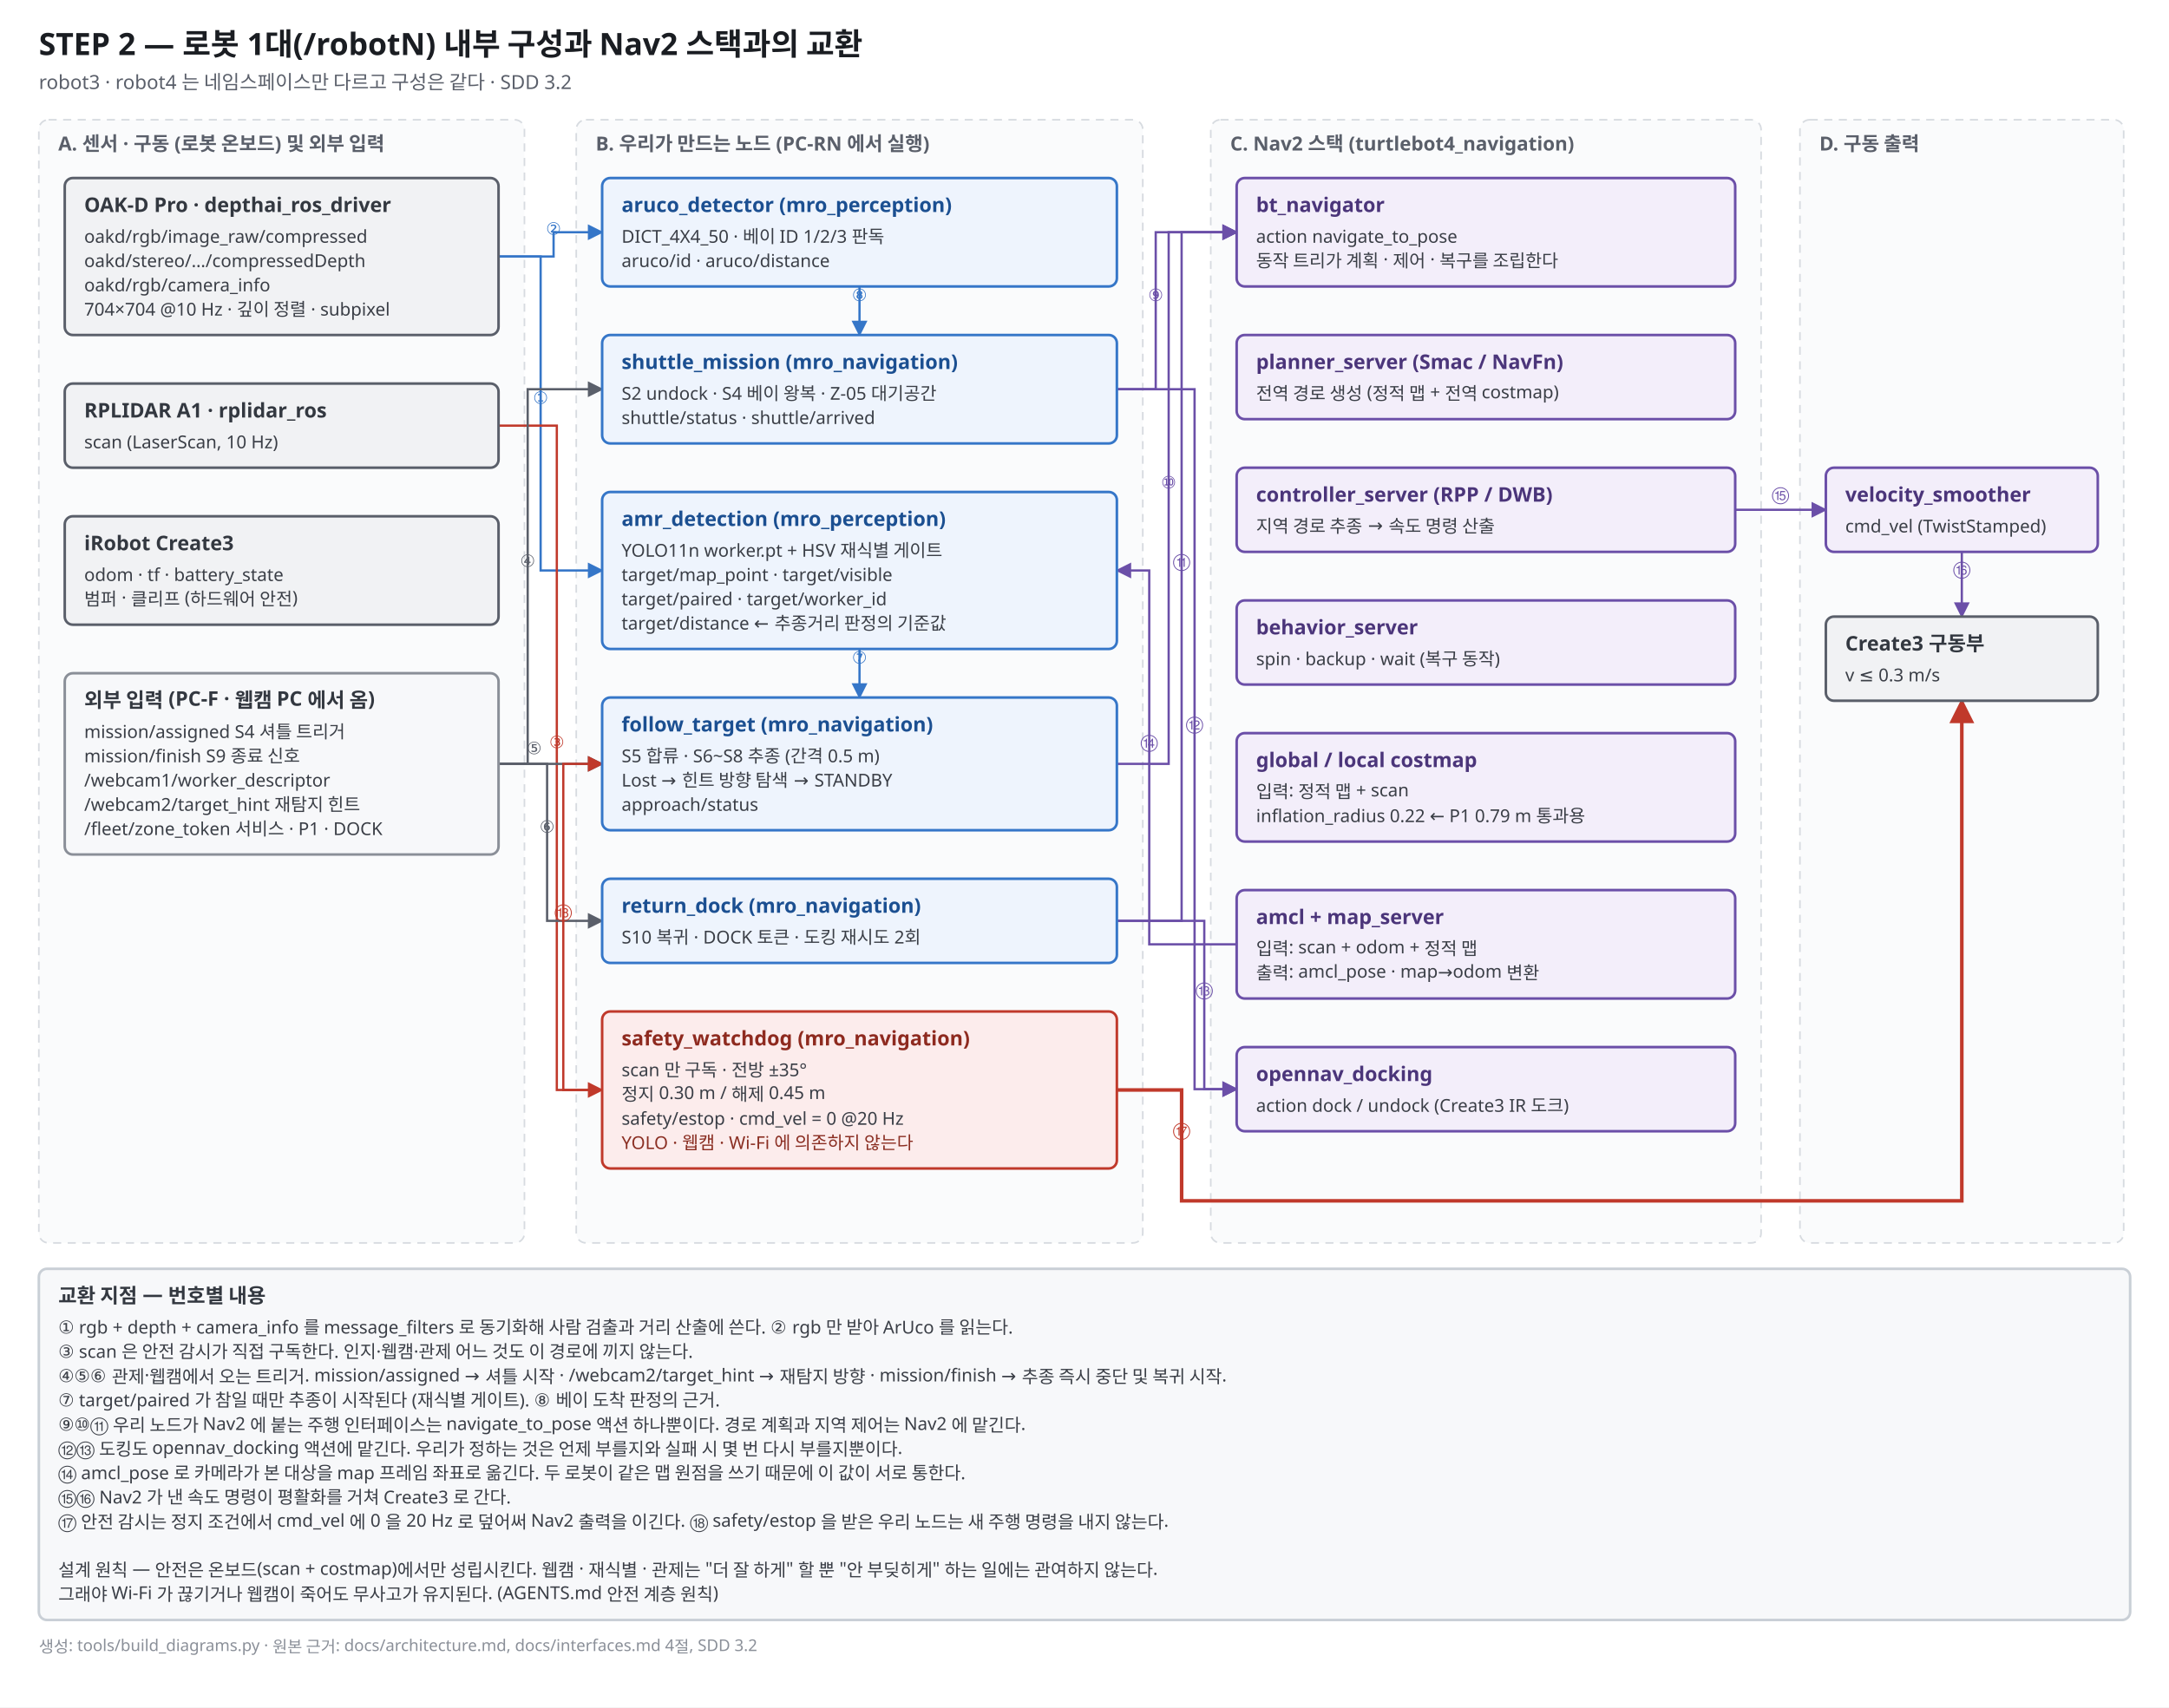
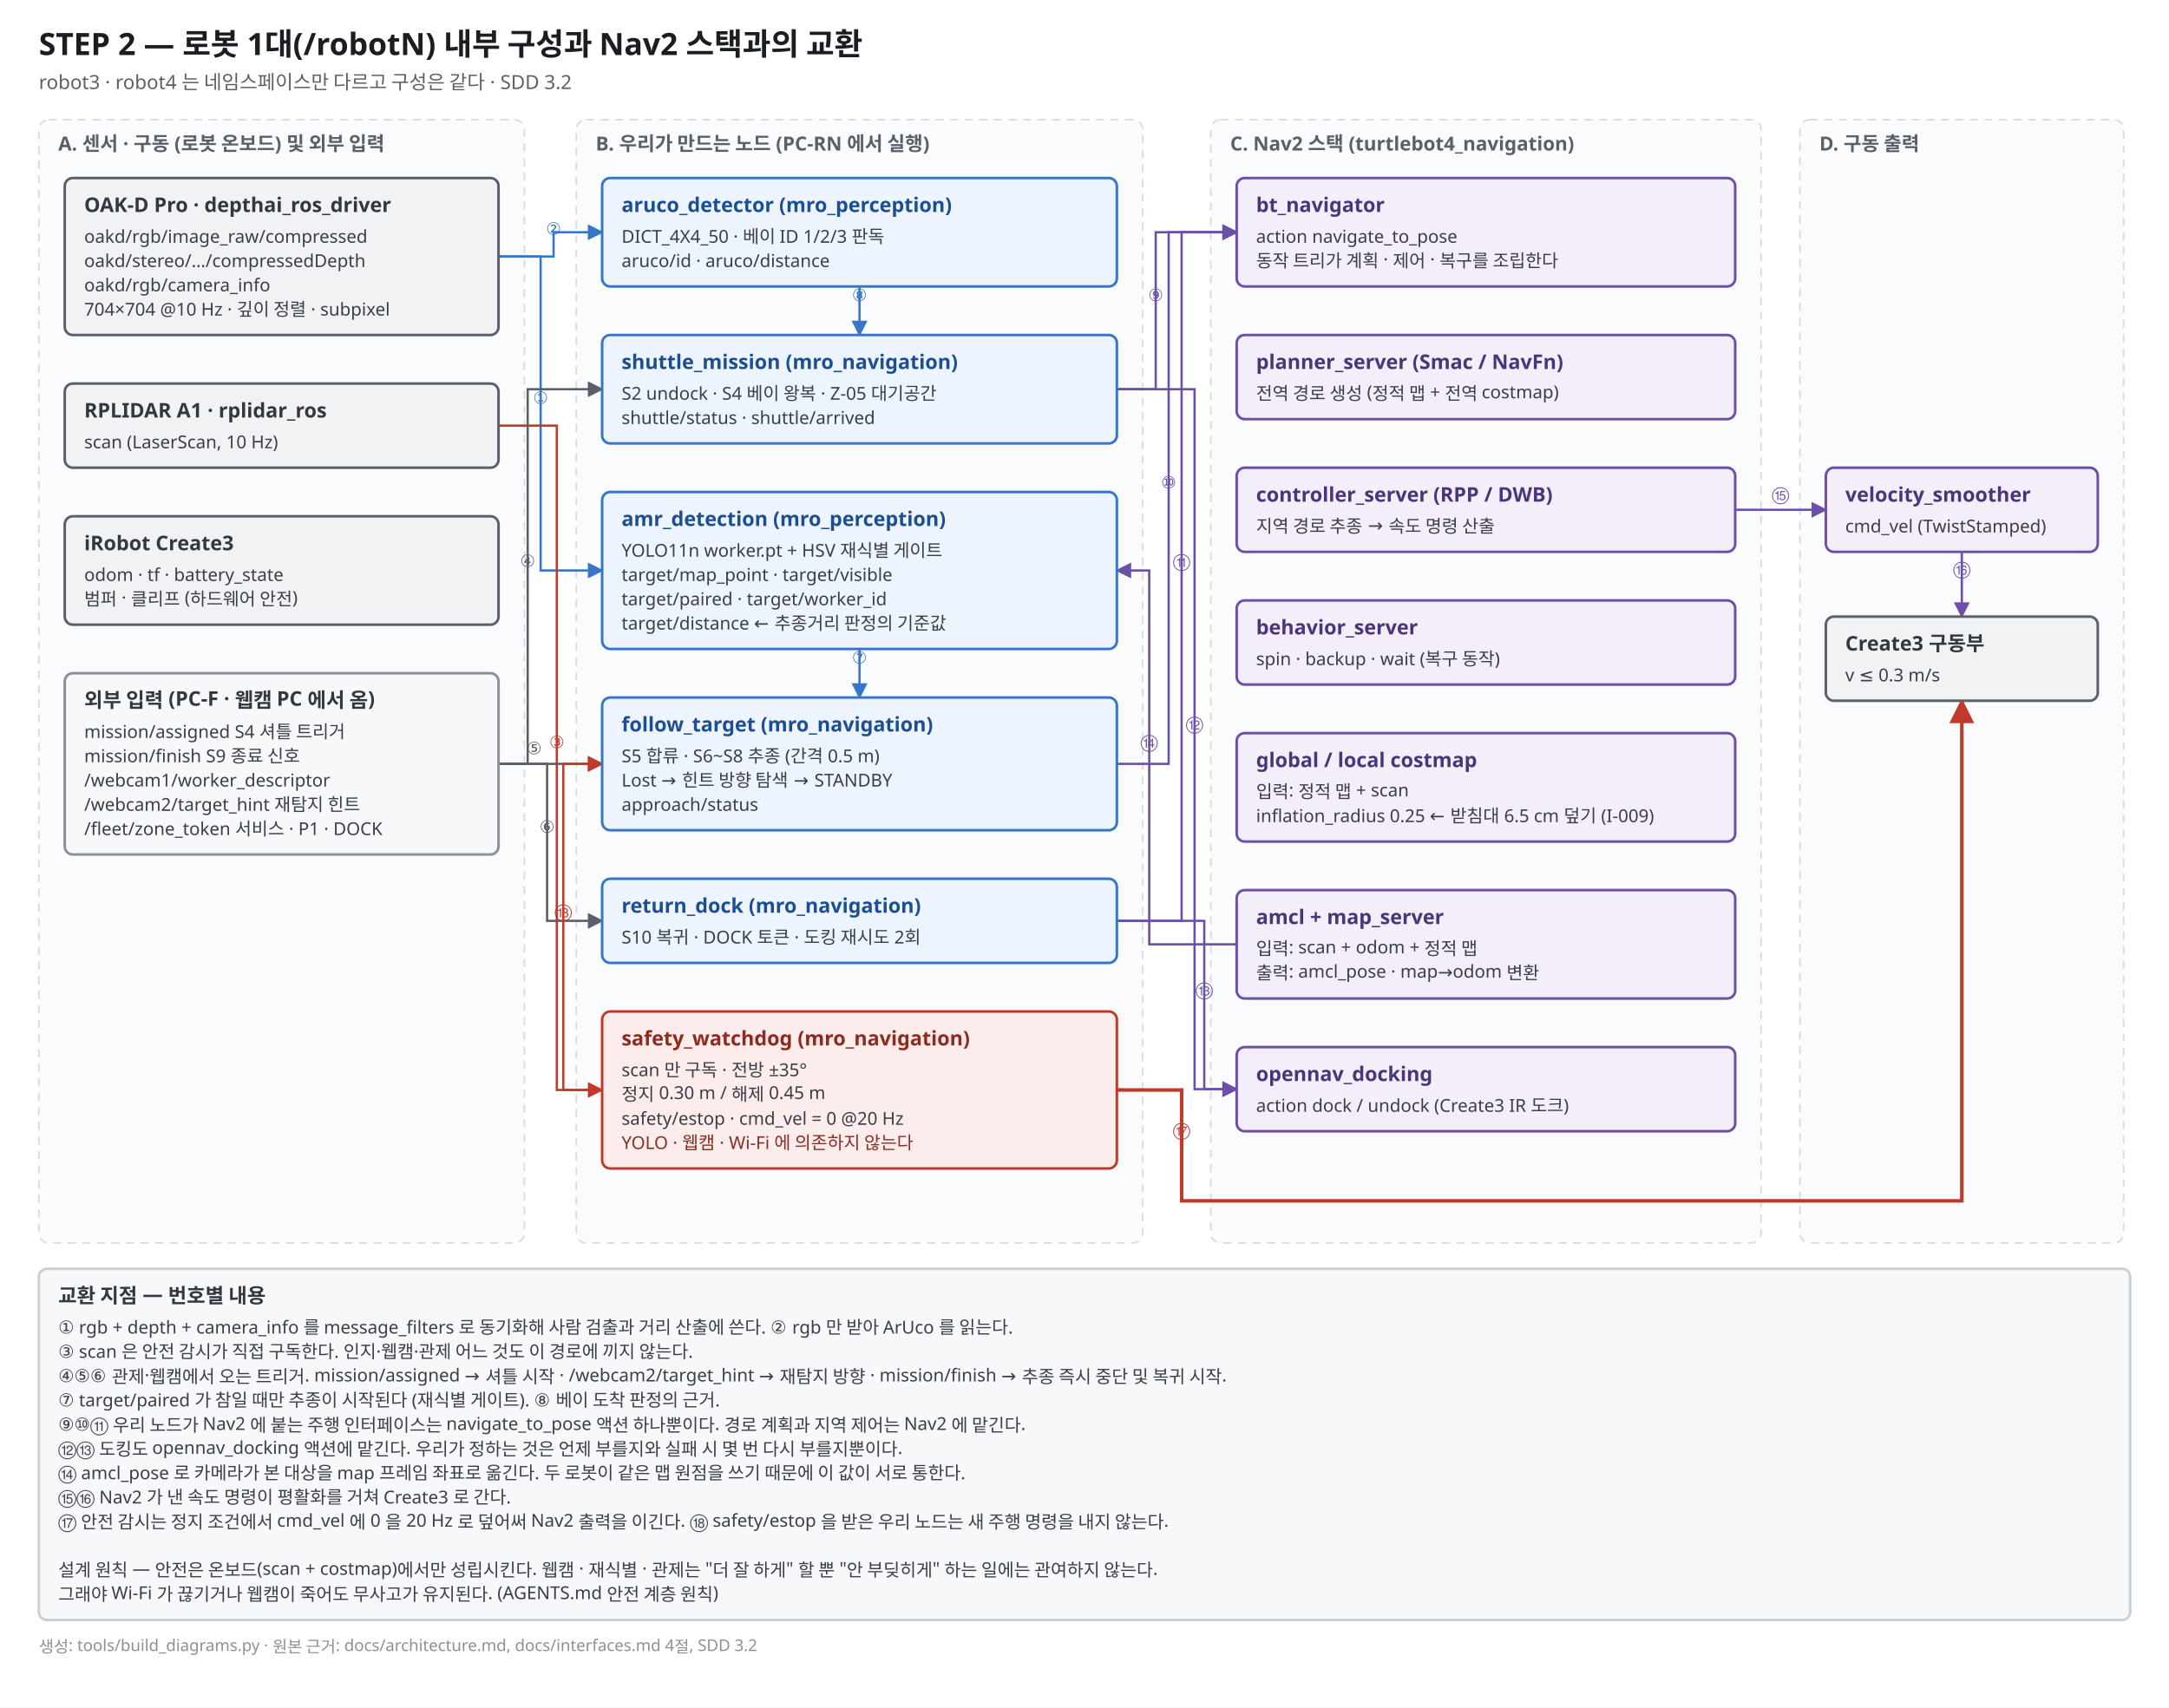
<svg xmlns="http://www.w3.org/2000/svg" width="1340" height="1055" viewBox="0 0 1340 1055" font-family="'Noto Sans KR','Malgun Gothic','Apple SD Gothic Neo','Segoe UI',sans-serif">
  <defs>
    <marker id="ar" viewBox="0 0 10 10" refX="9" refY="5" markerWidth="7" markerHeight="7" orient="auto-start-reverse">
      <path d="M0,0 L10,5 L0,10 z" fill="#5A5F6A" />
    </marker>
    <marker id="arR" viewBox="0 0 10 10" refX="9" refY="5" markerWidth="7" markerHeight="7" orient="auto-start-reverse">
      <path d="M0,0 L10,5 L0,10 z" fill="#C0392B" />
    </marker>
    <marker id="arB" viewBox="0 0 10 10" refX="9" refY="5" markerWidth="7" markerHeight="7" orient="auto-start-reverse">
      <path d="M0,0 L10,5 L0,10 z" fill="#3576C8" />
    </marker>
    <marker id="arP" viewBox="0 0 10 10" refX="9" refY="5" markerWidth="7" markerHeight="7" orient="auto-start-reverse">
      <path d="M0,0 L10,5 L0,10 z" fill="#6B4FA8" />
    </marker>
    <marker id="arO" viewBox="0 0 10 10" refX="9" refY="5" markerWidth="7" markerHeight="7" orient="auto-start-reverse">
      <path d="M0,0 L10,5 L0,10 z" fill="#B06810" />
    </marker>
    <marker id="arG" viewBox="0 0 10 10" refX="9" refY="5" markerWidth="7" markerHeight="7" orient="auto-start-reverse">
      <path d="M0,0 L10,5 L0,10 z" fill="#2E8B57" />
    </marker>
  </defs>
  <rect width="100%" height="100%" fill="#FFFFFF" />
  <text x="24" y="34" font-size="19" font-weight="700" fill="#1A1D22">STEP 2 — 로봇 1대(/robotN) 내부 구성과 Nav2 스택과의 교환</text>
  <text x="24" y="55" font-size="12" fill="#5A5F6A">robot3 · robot4 는 네임스페이스만 다르고 구성은 같다 · SDD 3.2</text>
  <rect x="24" y="74" width="300" height="694" rx="6" fill="#FAFBFC" stroke="#D7DBE0" stroke-width="1" stroke-dasharray="5 4" />
  <text x="36" y="93" font-size="12" font-weight="700" fill="#5A5F6A">A. 센서 · 구동 (로봇 온보드) 및 외부 입력</text>
  <rect x="356" y="74" width="350" height="694" rx="6" fill="#FAFBFC" stroke="#D7DBE0" stroke-width="1" stroke-dasharray="5 4" />
  <text x="368" y="93" font-size="12" font-weight="700" fill="#5A5F6A">B. 우리가 만드는 노드 (PC-RN 에서 실행)</text>
  <rect x="748" y="74" width="340" height="694" rx="6" fill="#FAFBFC" stroke="#D7DBE0" stroke-width="1" stroke-dasharray="5 4" />
  <text x="760" y="93" font-size="12" font-weight="700" fill="#5A5F6A">C. Nav2 스택 (turtlebot4_navigation)</text>
  <rect x="1112" y="74" width="200" height="694" rx="6" fill="#FAFBFC" stroke="#D7DBE0" stroke-width="1" stroke-dasharray="5 4" />
  <text x="1124" y="93" font-size="12" font-weight="700" fill="#5A5F6A">D. 구동 출력</text>
  <path d="M 308 158.5 L 334 158.5 L 334 352.5 L 372 352.5" fill="none" stroke="#3576C8" stroke-width="1.4" marker-end="url(#arB)" />
  <text x="334" y="249.5" font-size="10.5" fill="#3576C8" text-anchor="middle">①</text>
  <path d="M 308 158.5 L 342 158.5 L 342 143.5 L 372 143.5" fill="none" stroke="#3576C8" stroke-width="1.4" marker-end="url(#arB)" />
  <text x="342" y="145" font-size="10.5" fill="#3576C8" text-anchor="middle">②</text>
  <path d="M 308 263 L 344 263 L 344 673.5 L 372 673.5" fill="none" stroke="#C0392B" stroke-width="1.4" marker-end="url(#arR)" />
  <text x="344" y="462.25" font-size="10.5" fill="#C0392B" text-anchor="middle">③</text>
  <path d="M 308 472 L 326 472 L 326 240.5 L 372 240.5" fill="none" stroke="#5A5F6A" stroke-width="1.4" marker-end="url(#ar)" />
  <text x="326" y="350.25" font-size="10.5" fill="#5A5F6A" text-anchor="middle">④</text>
  <path d="M 308 472 L 372 472" fill="none" stroke="#5A5F6A" stroke-width="1.4" marker-end="url(#ar)" />
  <text x="330" y="466" font-size="10.5" fill="#5A5F6A" text-anchor="middle">⑤</text>
  <path d="M 308 472 L 338 472 L 338 569 L 372 569" fill="none" stroke="#5A5F6A" stroke-width="1.4" marker-end="url(#ar)" />
  <text x="338" y="514.5" font-size="10.5" fill="#5A5F6A" text-anchor="middle">⑥</text>
  <path d="M 531 401 L 531 431" fill="none" stroke="#3576C8" stroke-width="1.4" marker-end="url(#arB)" />
  <text x="531" y="410" font-size="10.5" fill="#3576C8" text-anchor="middle">⑦</text>
  <path d="M 531 177 L 531 207" fill="none" stroke="#3576C8" stroke-width="1.4" marker-end="url(#arB)" />
  <text x="531" y="186" font-size="10.5" fill="#3576C8" text-anchor="middle">⑧</text>
  <path d="M 690 240.5 L 714 240.5 L 714 143.5 L 764 143.5" fill="none" stroke="#6B4FA8" stroke-width="1.4" marker-end="url(#arP)" />
  <text x="714" y="186" font-size="10.5" fill="#6B4FA8" text-anchor="middle">⑨</text>
  <path d="M 690 472 L 722 472 L 722 143.5 L 764 143.5" fill="none" stroke="#6B4FA8" stroke-width="1.4" marker-end="url(#arP)" />
  <text x="722" y="301.75" font-size="10.5" fill="#6B4FA8" text-anchor="middle">⑩</text>
  <path d="M 690 569 L 730 569 L 730 143.5 L 764 143.5" fill="none" stroke="#6B4FA8" stroke-width="1.4" marker-end="url(#arP)" />
  <text x="730" y="350.25" font-size="10.5" fill="#6B4FA8" text-anchor="middle">⑪</text>
  <path d="M 690 240.5 L 738 240.5 L 738 673 L 764 673" fill="none" stroke="#6B4FA8" stroke-width="1.4" marker-end="url(#arP)" />
  <text x="738" y="450.75" font-size="10.5" fill="#6B4FA8" text-anchor="middle">⑫</text>
  <path d="M 690 569 L 744 569 L 744 673 L 764 673" fill="none" stroke="#6B4FA8" stroke-width="1.4" marker-end="url(#arP)" />
  <text x="744" y="615" font-size="10.5" fill="#6B4FA8" text-anchor="middle">⑬</text>
  <path d="M 764 583.5 L 710 583.5 L 710 352.5 L 690 352.5" fill="none" stroke="#6B4FA8" stroke-width="1.4" marker-end="url(#arP)" />
  <text x="710" y="462" font-size="10.5" fill="#6B4FA8" text-anchor="middle">⑭</text>
  <path d="M 1072 315 L 1128 315" fill="none" stroke="#6B4FA8" stroke-width="1.4" marker-end="url(#arP)" />
  <text x="1100" y="309" font-size="10.5" fill="#6B4FA8" text-anchor="middle">⑮</text>
  <path d="M 1212 341 L 1212 381" fill="none" stroke="#6B4FA8" stroke-width="1.4" marker-end="url(#arP)" />
  <text x="1212" y="355" font-size="10.5" fill="#6B4FA8" text-anchor="middle">⑯</text>
  <path d="M 690 673.5 L 730 673.5 L 730 742 L 1212 742 L 1212 433" fill="none" stroke="#C0392B" stroke-width="2.2" marker-end="url(#arR)" />
  <text x="730" y="701.75" font-size="10.5" fill="#C0392B" text-anchor="middle">⑰</text>
  <path d="M 372 673.5 L 348 673.5 L 348 472 L 372 472" fill="none" stroke="#C0392B" stroke-width="1.4" marker-end="url(#arR)" />
  <text x="348" y="566.75" font-size="10.5" fill="#C0392B" text-anchor="middle">⑱</text>
  <rect x="40" y="110" width="268" height="97" rx="5" fill="#F1F2F4" stroke="#5A5F6A" stroke-width="1.6" />
  <text x="52" y="131" font-size="12.5" font-weight="700" fill="#333840">OAK-D Pro  ·  depthai_ros_driver</text>
  <text x="52" y="150" font-size="11" fill="#3A3E46">oakd/rgb/image_raw/compressed</text>
  <text x="52" y="165" font-size="11" fill="#3A3E46">oakd/stereo/…/compressedDepth</text>
  <text x="52" y="180" font-size="11" fill="#3A3E46">oakd/rgb/camera_info</text>
  <text x="52" y="195" font-size="11" fill="#3A3E46">704×704 @10 Hz · 깊이 정렬 · subpixel</text>
  <rect x="40" y="237" width="268" height="52" rx="5" fill="#F1F2F4" stroke="#5A5F6A" stroke-width="1.6" />
  <text x="52" y="258" font-size="12.5" font-weight="700" fill="#333840">RPLIDAR A1  ·  rplidar_ros</text>
  <text x="52" y="277" font-size="11" fill="#3A3E46">scan  (LaserScan, 10 Hz)</text>
  <rect x="40" y="319" width="268" height="67" rx="5" fill="#F1F2F4" stroke="#5A5F6A" stroke-width="1.6" />
  <text x="52" y="340" font-size="12.5" font-weight="700" fill="#333840">iRobot Create3</text>
  <text x="52" y="359" font-size="11" fill="#3A3E46">odom · tf · battery_state</text>
  <text x="52" y="374" font-size="11" fill="#3A3E46">범퍼 · 클리프 (하드웨어 안전)</text>
  <rect x="40" y="416" width="268" height="112" rx="5" fill="#F7F8FA" stroke="#8A8F98" stroke-width="1.6" />
  <text x="52" y="437" font-size="12.5" font-weight="700" fill="#333840">외부 입력 (PC-F · 웹캠 PC 에서 옴)</text>
  <text x="52" y="456" font-size="11" fill="#3A3E46">mission/assigned      S4 셔틀 트리거</text>
  <text x="52" y="471" font-size="11" fill="#3A3E46">mission/finish          S9 종료 신호</text>
  <text x="52" y="486" font-size="11" fill="#3A3E46">/webcam1/worker_descriptor</text>
  <text x="52" y="501" font-size="11" fill="#3A3E46">/webcam2/target_hint   재탐지 힌트</text>
  <text x="52" y="516" font-size="11" fill="#3A3E46">/fleet/zone_token   서비스 · P1 · DOCK</text>
  <rect x="372" y="110" width="318" height="67" rx="5" fill="#EEF4FD" stroke="#3576C8" stroke-width="1.6" />
  <text x="384" y="131" font-size="12.5" font-weight="700" fill="#1B4F91">aruco_detector   (mro_perception)</text>
  <text x="384" y="150" font-size="11" fill="#3A3E46">DICT_4X4_50 · 베이 ID 1/2/3 판독</text>
  <text x="384" y="165" font-size="11" fill="#3A3E46">aruco/id · aruco/distance</text>
  <rect x="372" y="207" width="318" height="67" rx="5" fill="#EEF4FD" stroke="#3576C8" stroke-width="1.6" />
  <text x="384" y="228" font-size="12.5" font-weight="700" fill="#1B4F91">shuttle_mission   (mro_navigation)</text>
  <text x="384" y="247" font-size="11" fill="#3A3E46">S2 undock · S4 베이 왕복 · Z-05 대기공간</text>
  <text x="384" y="262" font-size="11" fill="#3A3E46">shuttle/status · shuttle/arrived</text>
  <rect x="372" y="304" width="318" height="97" rx="5" fill="#EEF4FD" stroke="#3576C8" stroke-width="1.6" />
  <text x="384" y="325" font-size="12.5" font-weight="700" fill="#1B4F91">amr_detection   (mro_perception)</text>
  <text x="384" y="344" font-size="11" fill="#3A3E46">YOLO11n worker.pt + HSV 재식별 게이트</text>
  <text x="384" y="359" font-size="11" fill="#3A3E46">target/map_point · target/visible</text>
  <text x="384" y="374" font-size="11" fill="#3A3E46">target/paired · target/worker_id</text>
  <text x="384" y="389" font-size="11" fill="#3A3E46">target/distance  ← 추종거리 판정의 기준값</text>
  <rect x="372" y="431" width="318" height="82" rx="5" fill="#EEF4FD" stroke="#3576C8" stroke-width="1.6" />
  <text x="384" y="452" font-size="12.5" font-weight="700" fill="#1B4F91">follow_target   (mro_navigation)</text>
  <text x="384" y="471" font-size="11" fill="#3A3E46">S5 합류 · S6~S8 추종 (간격 0.5 m)</text>
  <text x="384" y="486" font-size="11" fill="#3A3E46">Lost → 힌트 방향 탐색 → STANDBY</text>
  <text x="384" y="501" font-size="11" fill="#3A3E46">approach/status</text>
  <rect x="372" y="543" width="318" height="52" rx="5" fill="#EEF4FD" stroke="#3576C8" stroke-width="1.6" />
  <text x="384" y="564" font-size="12.5" font-weight="700" fill="#1B4F91">return_dock   (mro_navigation)</text>
  <text x="384" y="583" font-size="11" fill="#3A3E46">S10 복귀 · DOCK 토큰 · 도킹 재시도 2회</text>
  <rect x="372" y="625" width="318" height="97" rx="5" fill="#FCECEC" stroke="#C0392B" stroke-width="1.6" />
  <text x="384" y="646" font-size="12.5" font-weight="700" fill="#8E2A1F">safety_watchdog   (mro_navigation)</text>
  <text x="384" y="665" font-size="11" fill="#3A3E46">scan 만 구독 · 전방 ±35°</text>
  <text x="384" y="680" font-size="11" fill="#3A3E46">정지 0.30 m / 해제 0.45 m</text>
  <text x="384" y="695" font-size="11" fill="#3A3E46">safety/estop · cmd_vel = 0 @20 Hz</text>
  <text x="384" y="710" font-size="11" fill="#8A2E22">YOLO · 웹캠 · Wi-Fi 에 의존하지 않는다</text>
  <rect x="764" y="110" width="308" height="67" rx="5" fill="#F3EEFA" stroke="#6B4FA8" stroke-width="1.6" />
  <text x="776" y="131" font-size="12.5" font-weight="700" fill="#4B357A">bt_navigator</text>
  <text x="776" y="150" font-size="11" fill="#3A3E46">action  navigate_to_pose</text>
  <text x="776" y="165" font-size="11" fill="#3A3E46">동작 트리가 계획 · 제어 · 복구를 조립한다</text>
  <rect x="764" y="207" width="308" height="52" rx="5" fill="#F3EEFA" stroke="#6B4FA8" stroke-width="1.6" />
  <text x="776" y="228" font-size="12.5" font-weight="700" fill="#4B357A">planner_server  (Smac / NavFn)</text>
  <text x="776" y="247" font-size="11" fill="#3A3E46">전역 경로 생성 (정적 맵 + 전역 costmap)</text>
  <rect x="764" y="289" width="308" height="52" rx="5" fill="#F3EEFA" stroke="#6B4FA8" stroke-width="1.6" />
  <text x="776" y="310" font-size="12.5" font-weight="700" fill="#4B357A">controller_server  (RPP / DWB)</text>
  <text x="776" y="329" font-size="11" fill="#3A3E46">지역 경로 추종 → 속도 명령 산출</text>
  <rect x="764" y="371" width="308" height="52" rx="5" fill="#F3EEFA" stroke="#6B4FA8" stroke-width="1.6" />
  <text x="776" y="392" font-size="12.5" font-weight="700" fill="#4B357A">behavior_server</text>
  <text x="776" y="411" font-size="11" fill="#3A3E46">spin · backup · wait  (복구 동작)</text>
  <rect x="764" y="453" width="308" height="67" rx="5" fill="#F3EEFA" stroke="#6B4FA8" stroke-width="1.6" />
  <text x="776" y="474" font-size="12.5" font-weight="700" fill="#4B357A">global / local costmap</text>
  <text x="776" y="493" font-size="11" fill="#3A3E46">입력: 정적 맵 + scan</text>
-   <text x="776" y="508" font-size="11" fill="#3A3E46">inflation_radius 0.22  ← P1 0.79 m 통과용</text>
+   <text x="776" y="508" font-size="11" fill="#3A3E46">inflation_radius 0.25  ← 받침대 6.5 cm 덮기 (I-009)</text>
  <rect x="764" y="550" width="308" height="67" rx="5" fill="#F3EEFA" stroke="#6B4FA8" stroke-width="1.6" />
  <text x="776" y="571" font-size="12.5" font-weight="700" fill="#4B357A">amcl  +  map_server</text>
  <text x="776" y="590" font-size="11" fill="#3A3E46">입력: scan + odom + 정적 맵</text>
  <text x="776" y="605" font-size="11" fill="#3A3E46">출력: amcl_pose · map→odom 변환</text>
  <rect x="764" y="647" width="308" height="52" rx="5" fill="#F3EEFA" stroke="#6B4FA8" stroke-width="1.6" />
  <text x="776" y="668" font-size="12.5" font-weight="700" fill="#4B357A">opennav_docking</text>
  <text x="776" y="687" font-size="11" fill="#3A3E46">action  dock / undock  (Create3 IR 도크)</text>
  <rect x="1128" y="289" width="168" height="52" rx="5" fill="#F3EEFA" stroke="#6B4FA8" stroke-width="1.6" />
  <text x="1140" y="310" font-size="12.5" font-weight="700" fill="#4B357A">velocity_smoother</text>
  <text x="1140" y="329" font-size="11" fill="#3A3E46">cmd_vel (TwistStamped)</text>
  <rect x="1128" y="381" width="168" height="52" rx="5" fill="#F1F2F4" stroke="#5A5F6A" stroke-width="1.6" />
  <text x="1140" y="402" font-size="12.5" font-weight="700" fill="#333840">Create3 구동부</text>
  <text x="1140" y="421" font-size="11" fill="#3A3E46">v ≤ 0.3 m/s</text>
  <rect x="24" y="784" width="1292" height="217" rx="5" fill="#F7F8FA" stroke="#C9CFD6" stroke-width="1.6" />
  <text x="36" y="805" font-size="12.5" font-weight="700" fill="#333840">교환 지점 — 번호별 내용</text>
  <text x="36" y="824" font-size="11" fill="#3A3E46">①  rgb + depth + camera_info 를 message_filters 로 동기화해 사람 검출과 거리 산출에 쓴다.      ②  rgb 만 받아 ArUco 를 읽는다.</text>
  <text x="36" y="839" font-size="11" fill="#3A3E46">③  scan 은 안전 감시가 직접 구독한다. 인지·웹캠·관제 어느 것도 이 경로에 끼지 않는다.</text>
  <text x="36" y="854" font-size="11" fill="#3A3E46">④⑤⑥  관제·웹캠에서 오는 트리거. mission/assigned → 셔틀 시작 · /webcam2/target_hint → 재탐지 방향 · mission/finish → 추종 즉시 중단 및 복귀 시작.</text>
  <text x="36" y="869" font-size="11" fill="#3A3E46">⑦  target/paired 가 참일 때만 추종이 시작된다 (재식별 게이트).      ⑧  베이 도착 판정의 근거.</text>
  <text x="36" y="884" font-size="11" fill="#3A3E46">⑨⑩⑪  우리 노드가 Nav2 에 붙는 주행 인터페이스는 navigate_to_pose 액션 하나뿐이다. 경로 계획과 지역 제어는 Nav2 에 맡긴다.</text>
  <text x="36" y="899" font-size="11" fill="#3A3E46">⑫⑬  도킹도 opennav_docking 액션에 맡긴다. 우리가 정하는 것은 언제 부를지와 실패 시 몇 번 다시 부를지뿐이다.</text>
  <text x="36" y="914" font-size="11" fill="#3A3E46">⑭  amcl_pose 로 카메라가 본 대상을 map 프레임 좌표로 옮긴다. 두 로봇이 같은 맵 원점을 쓰기 때문에 이 값이 서로 통한다.</text>
  <text x="36" y="929" font-size="11" fill="#3A3E46">⑮⑯  Nav2 가 낸 속도 명령이 평활화를 거쳐 Create3 로 간다.</text>
  <text x="36" y="944" font-size="11" fill="#3A3E46">⑰  안전 감시는 정지 조건에서 cmd_vel 에 0 을 20 Hz 로 덮어써 Nav2 출력을 이긴다.      ⑱  safety/estop 을 받은 우리 노드는 새 주행 명령을 내지 않는다.</text>
  <text x="36" y="959" font-size="11" fill="#3A3E46" />
  <text x="36" y="974" font-size="11" fill="#3A3E46">설계 원칙 — 안전은 온보드(scan + costmap)에서만 성립시킨다. 웹캠 · 재식별 · 관제는 "더 잘 하게" 할 뿐 "안 부딪히게" 하는 일에는 관여하지 않는다.</text>
  <text x="36" y="989" font-size="11" fill="#3A3E46">           그래야 Wi-Fi 가 끊기거나 웹캠이 죽어도 무사고가 유지된다. (AGENTS.md 안전 계층 원칙)</text>
  <text x="24" y="1021" font-size="10" fill="#8A8F98">생성: tools/build_diagrams.py   ·   원본 근거: docs/architecture.md, docs/interfaces.md 4절, SDD 3.2</text>
</svg>
